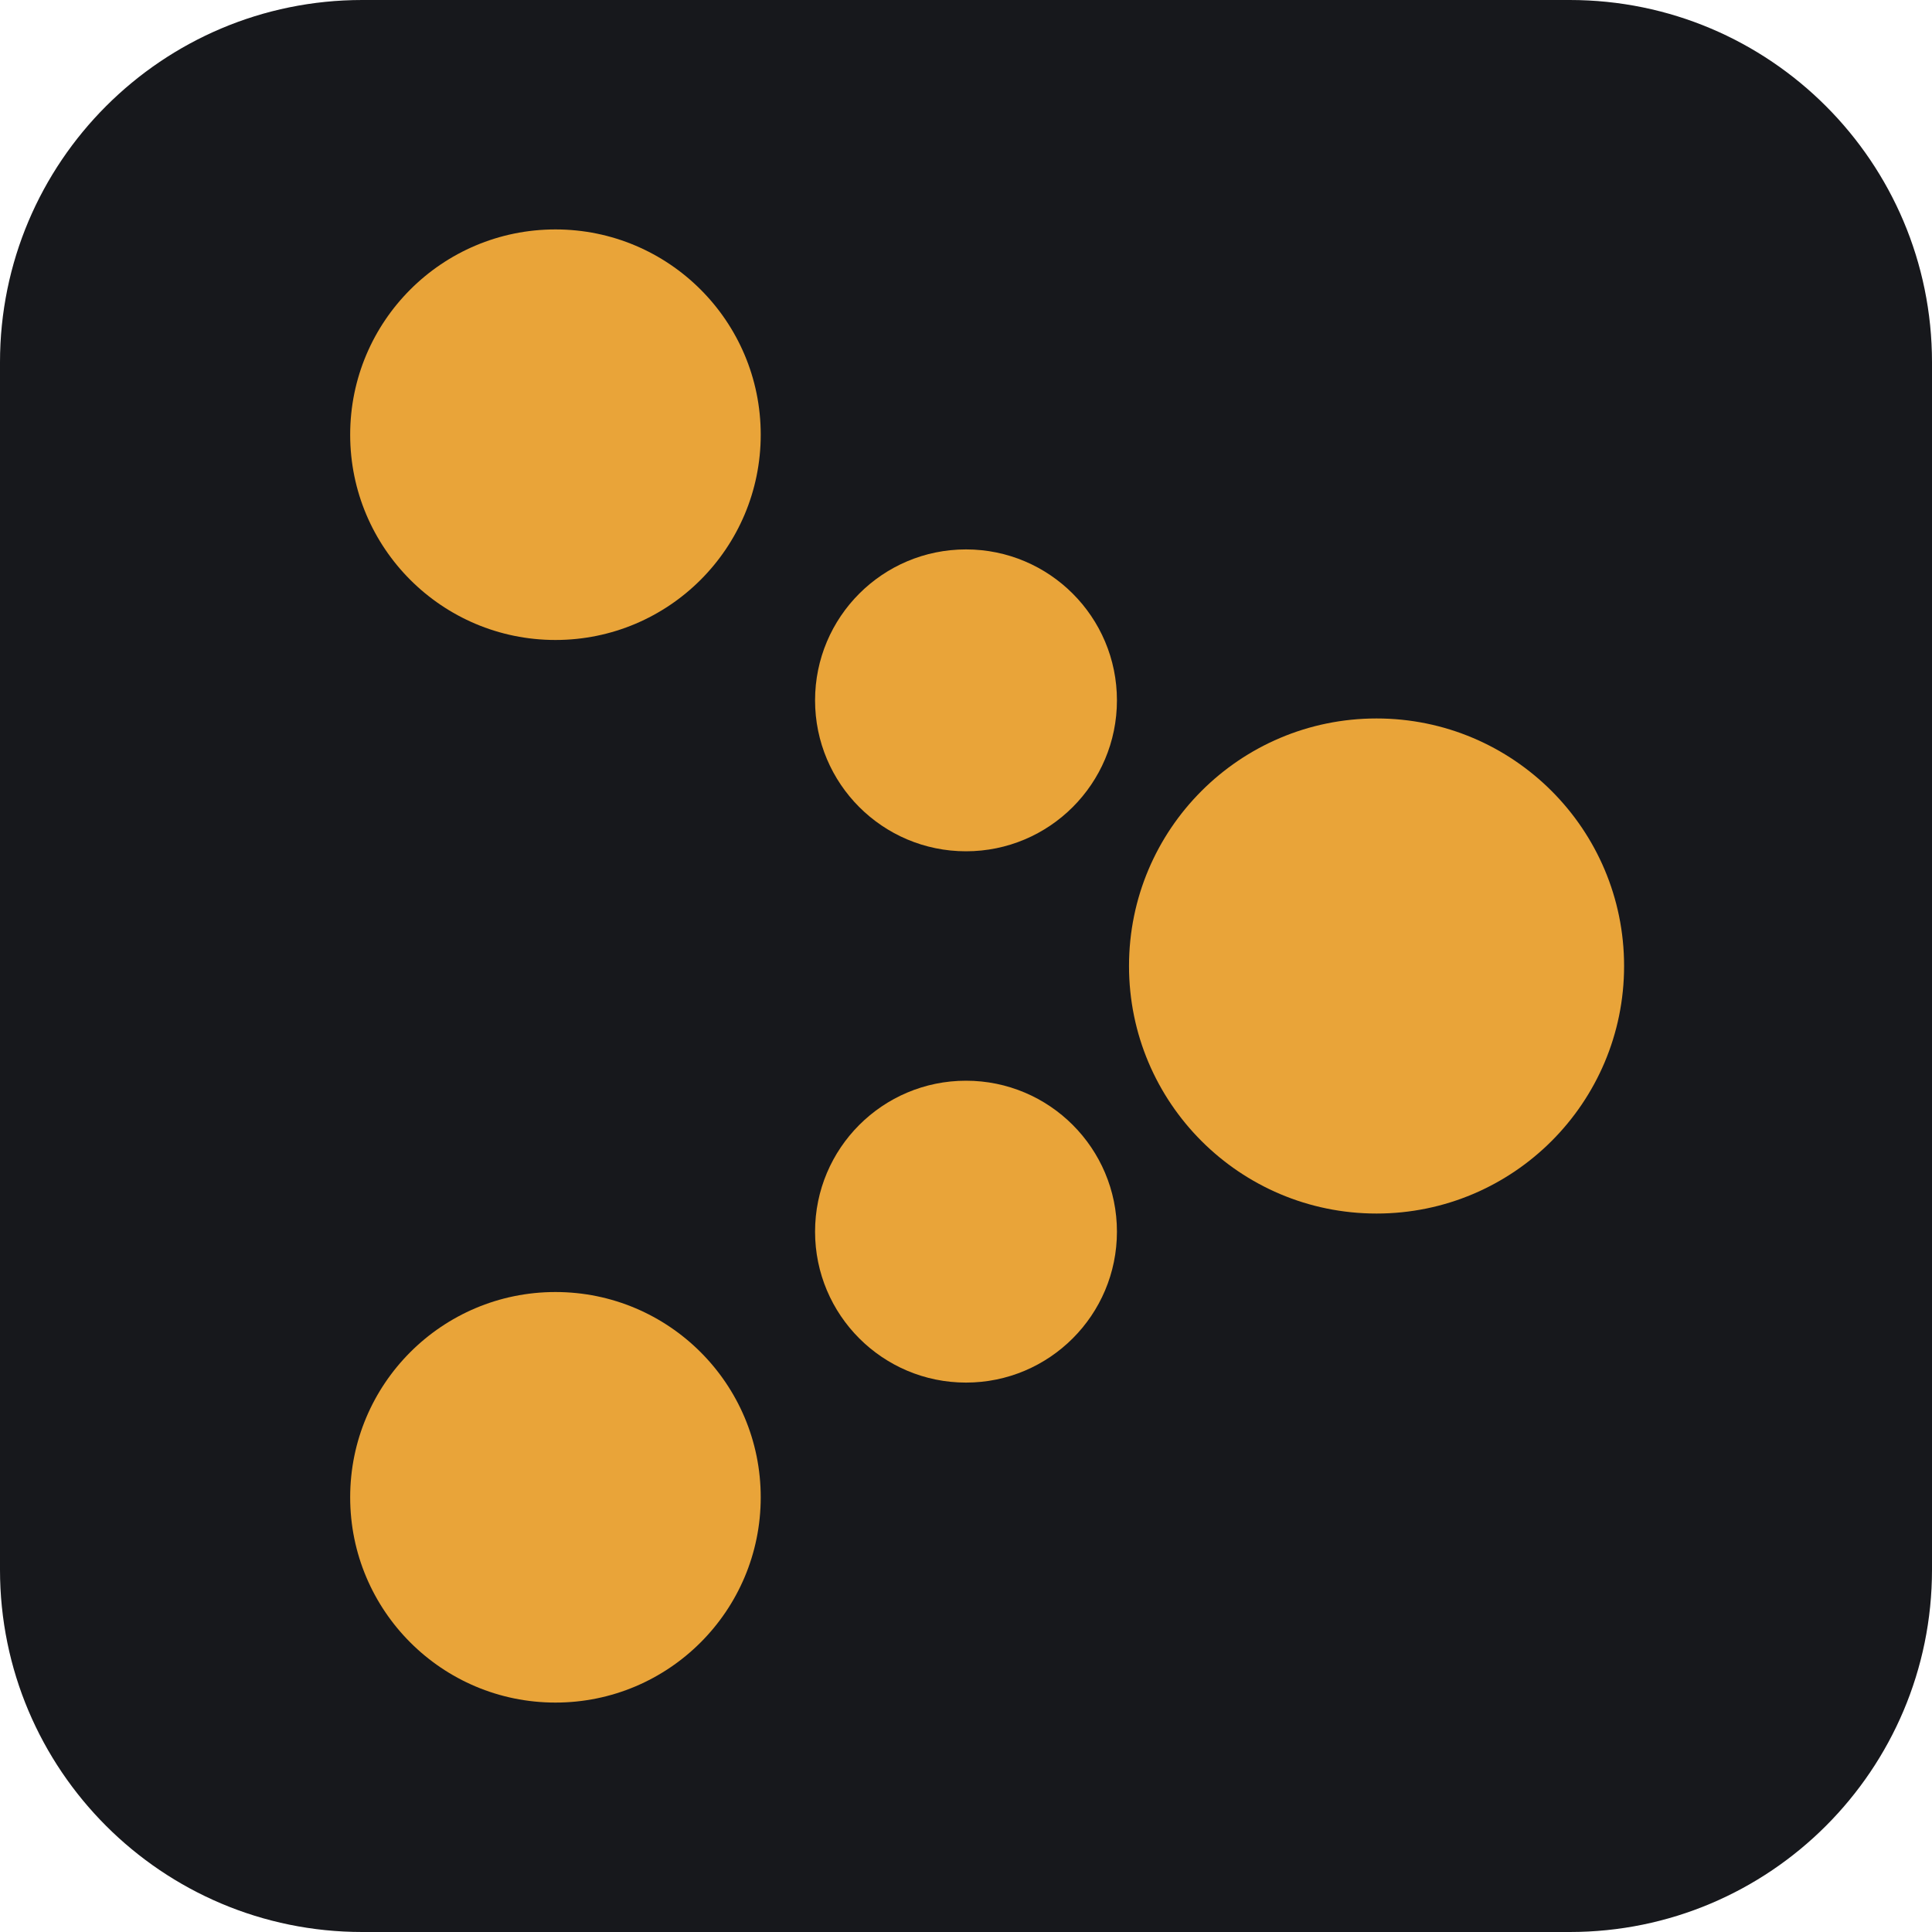
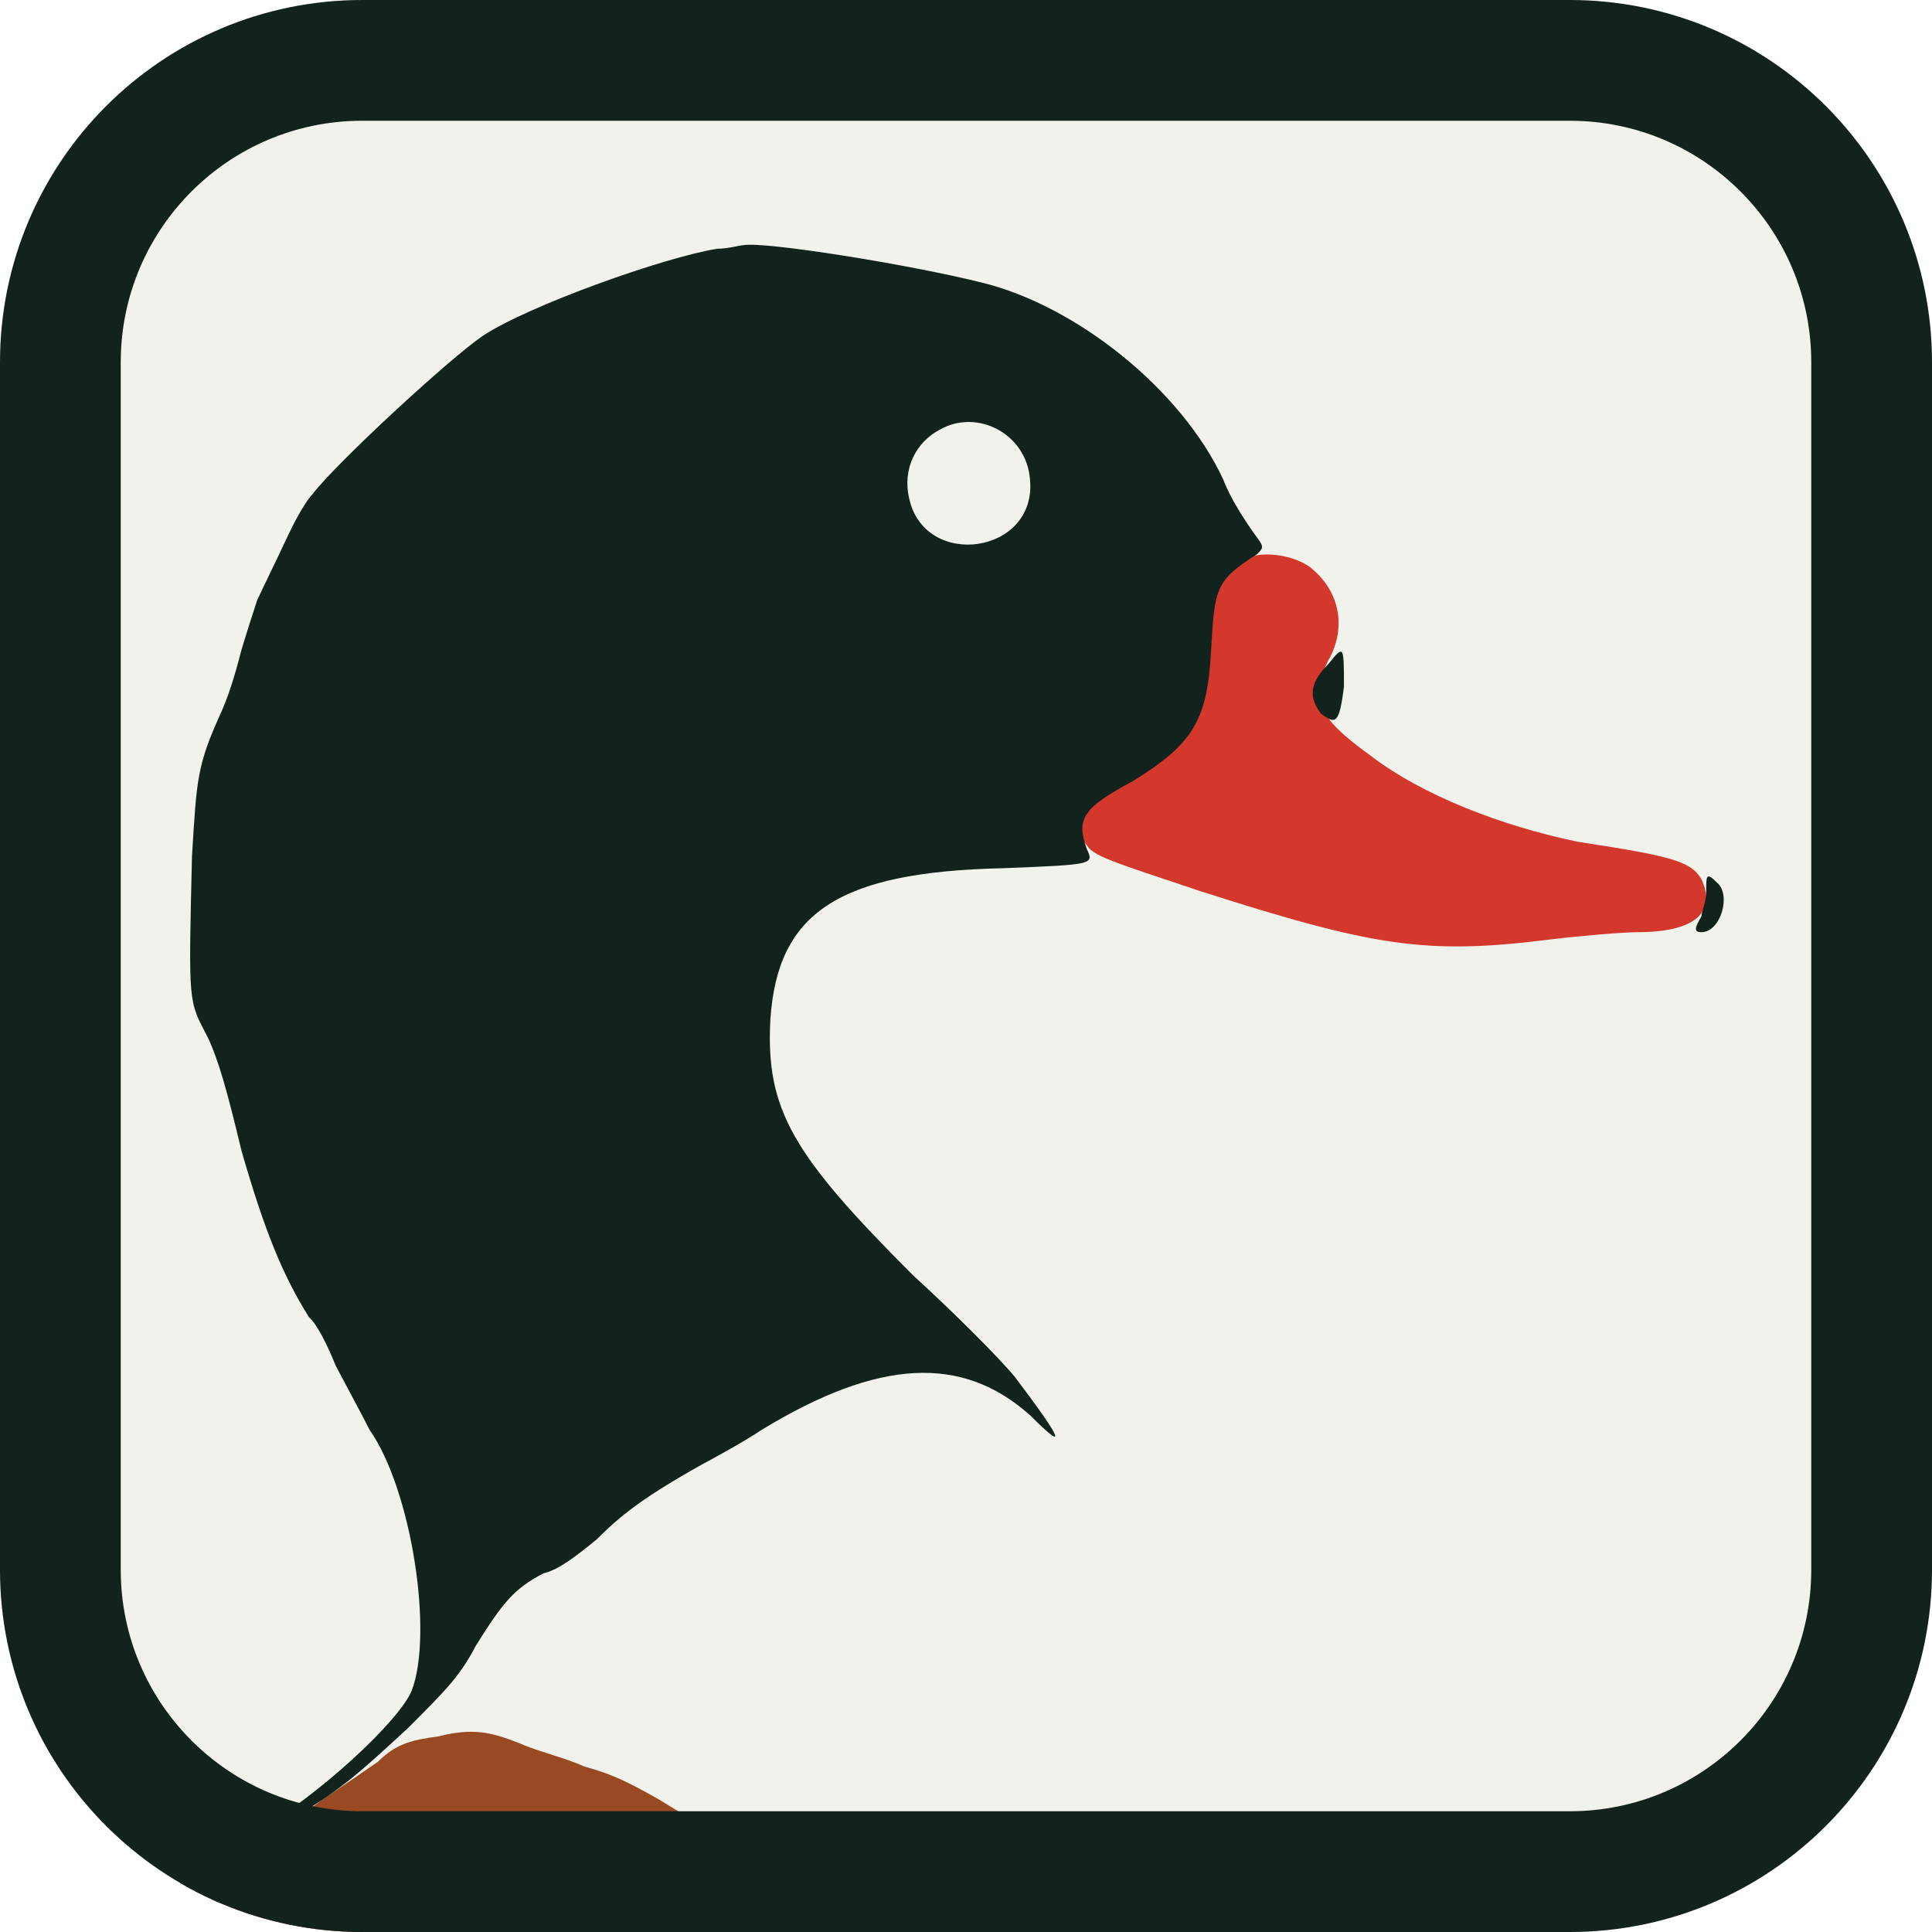
<svg xmlns="http://www.w3.org/2000/svg" viewBox="0 0 16 16">
-   <rect width="16" height="16" rx="3" fill="#17181c" />
-   <g fill="#e9a439">
-     <circle cx="4.6" cy="3.6" r="1.7" />
-     <circle cx="8" cy="5.8" r="1.25" />
-     <circle cx="11.4" cy="8" r="2.05" />
-     <circle cx="8" cy="10.2" r="1.25" />
-     <circle cx="4.6" cy="12.4" r="1.7" />
+   <clipPath id="tile">
+     <rect width="16" height="16" rx="3" />
+   </clipPath>
+   <rect width="16" height="16" rx="3" fill="#f1f2ec" />
+   <g clip-path="url(#tile)">
+     <path fill="#9a4a22" fill-rule="evenodd" d="M 3.63 14.38 C 3.41 14.41 3.28 14.44 3.13 14.59 C 3.03 14.66 2.81 14.81 2.66 14.91 C 2.41 15.09 1.5 15.94 1.53 16 C 1.53 16 2.81 16 4.34 16 L 7.13 16 6.94 15.81 C 6.72 15.59 6.41 15.38 6.09 15.25 C 5.94 15.19 5.66 15.03 5.47 14.91 C 5.19 14.75 5.06 14.69 4.84 14.63 C 4.69 14.56 4.44 14.5 4.31 14.44 C 4.06 14.34 3.91 14.31 3.63 14.38" />
+     <path fill="#d4372b" fill-rule="evenodd" d="M 10.31 4.63 C 10.09 4.72 10 4.88 10 5.28 C 10 5.88 9.84 6.13 9.31 6.44 C 8.91 6.69 8.84 6.81 9 7 C 9.06 7.09 9.19 7.13 9.94 7.38 C 11.38 7.84 11.81 7.91 12.84 7.78 C 13.09 7.75 13.44 7.72 13.56 7.72 C 14.03 7.72 14.22 7.56 14.09 7.28 C 14 7.13 13.84 7.09 13.06 6.97 C 12.44 6.84 11.78 6.59 11.34 6.25 C 10.91 5.94 10.84 5.78 11 5.47 C 11.16 5.19 11.09 4.88 10.84 4.69 C 10.69 4.59 10.44 4.56 10.31 4.63" />
+     <path fill="#11231c" fill-rule="evenodd" d="M 5.94 2.06 C 5.5 2.13 4.38 2.53 4 2.78 C 3.72 2.97 2.78 3.84 2.59 4.09 C 2.5 4.19 2.41 4.38 2.34 4.53 C 2.28 4.66 2.19 4.84 2.13 4.97 C 2.09 5.09 2.03 5.28 2 5.38 C 1.97 5.5 1.91 5.72 1.84 5.88 C 1.63 6.34 1.63 6.44 1.59 7.09 C 1.56 8.34 1.56 8.28 1.72 8.59 C 1.81 8.78 1.88 9.03 2 9.53 C 2.19 10.19 2.34 10.56 2.56 10.91 C 2.63 10.97 2.72 11.16 2.78 11.31 C 2.88 11.5 3 11.72 3.06 11.84 C 3.41 12.34 3.59 13.53 3.41 14 C 3.31 14.25 2.63 14.88 2.13 15.16 C 1.75 15.34 1.13 15.88 1.13 15.97 C 1.13 16 1.22 16 1.34 16 C 1.56 16 1.56 16 1.84 15.72 C 2 15.56 2.16 15.38 2.25 15.28 C 2.31 15.19 2.41 15.06 2.47 15.03 C 2.84 14.81 3 14.66 3.38 14.31 C 3.69 14 3.81 13.88 3.94 13.63 C 4.16 13.28 4.25 13.16 4.5 13.03 C 4.63 13 4.78 12.88 4.94 12.75 C 5.13 12.56 5.31 12.41 5.81 12.13 C 5.94 12.06 6.16 11.94 6.31 11.84 C 7.28 11.25 7.97 11.22 8.53 11.72 C 8.84 12.03 8.81 11.94 8.41 11.41 C 8.28 11.25 7.91 10.88 7.56 10.56 C 6.56 9.56 6.34 9.19 6.38 8.44 C 6.44 7.56 6.94 7.22 8.31 7.19 C 9.06 7.16 9.06 7.16 9 7.03 C 8.91 6.78 8.97 6.69 9.38 6.47 C 9.88 6.16 10 5.97 10.03 5.38 C 10.06 4.88 10.06 4.81 10.41 4.59 C 10.47 4.53 10.47 4.53 10.38 4.41 C 10.31 4.31 10.19 4.13 10.13 3.97 C 9.78 3.22 8.91 2.53 8.13 2.34 C 7.53 2.19 6.34 2 6.16 2.03 C 6.13 2.03 6.03 2.06 5.94 2.06 M 7.78 3.56 C 7.59 3.66 7.47 3.88 7.53 4.13 C 7.66 4.72 8.59 4.59 8.53 3.97 C 8.5 3.59 8.09 3.38 7.78 3.56 M 11 5.5 C 10.84 5.66 10.84 5.78 10.94 5.91 C 11.06 6 11.09 6 11.13 5.69 C 11.13 5.34 11.13 5.34 11 5.5 M 14.13 7.38 C 14.13 7.47 14.09 7.56 14.09 7.59 C 14.03 7.69 14.03 7.72 14.09 7.72 C 14.25 7.72 14.34 7.41 14.22 7.31 C 14.13 7.22 14.13 7.25 14.13 7.38" />
  </g>
+   <rect x=".5" y=".5" width="15" height="15" rx="2.5" fill="none" stroke="#11231c" />
</svg>
